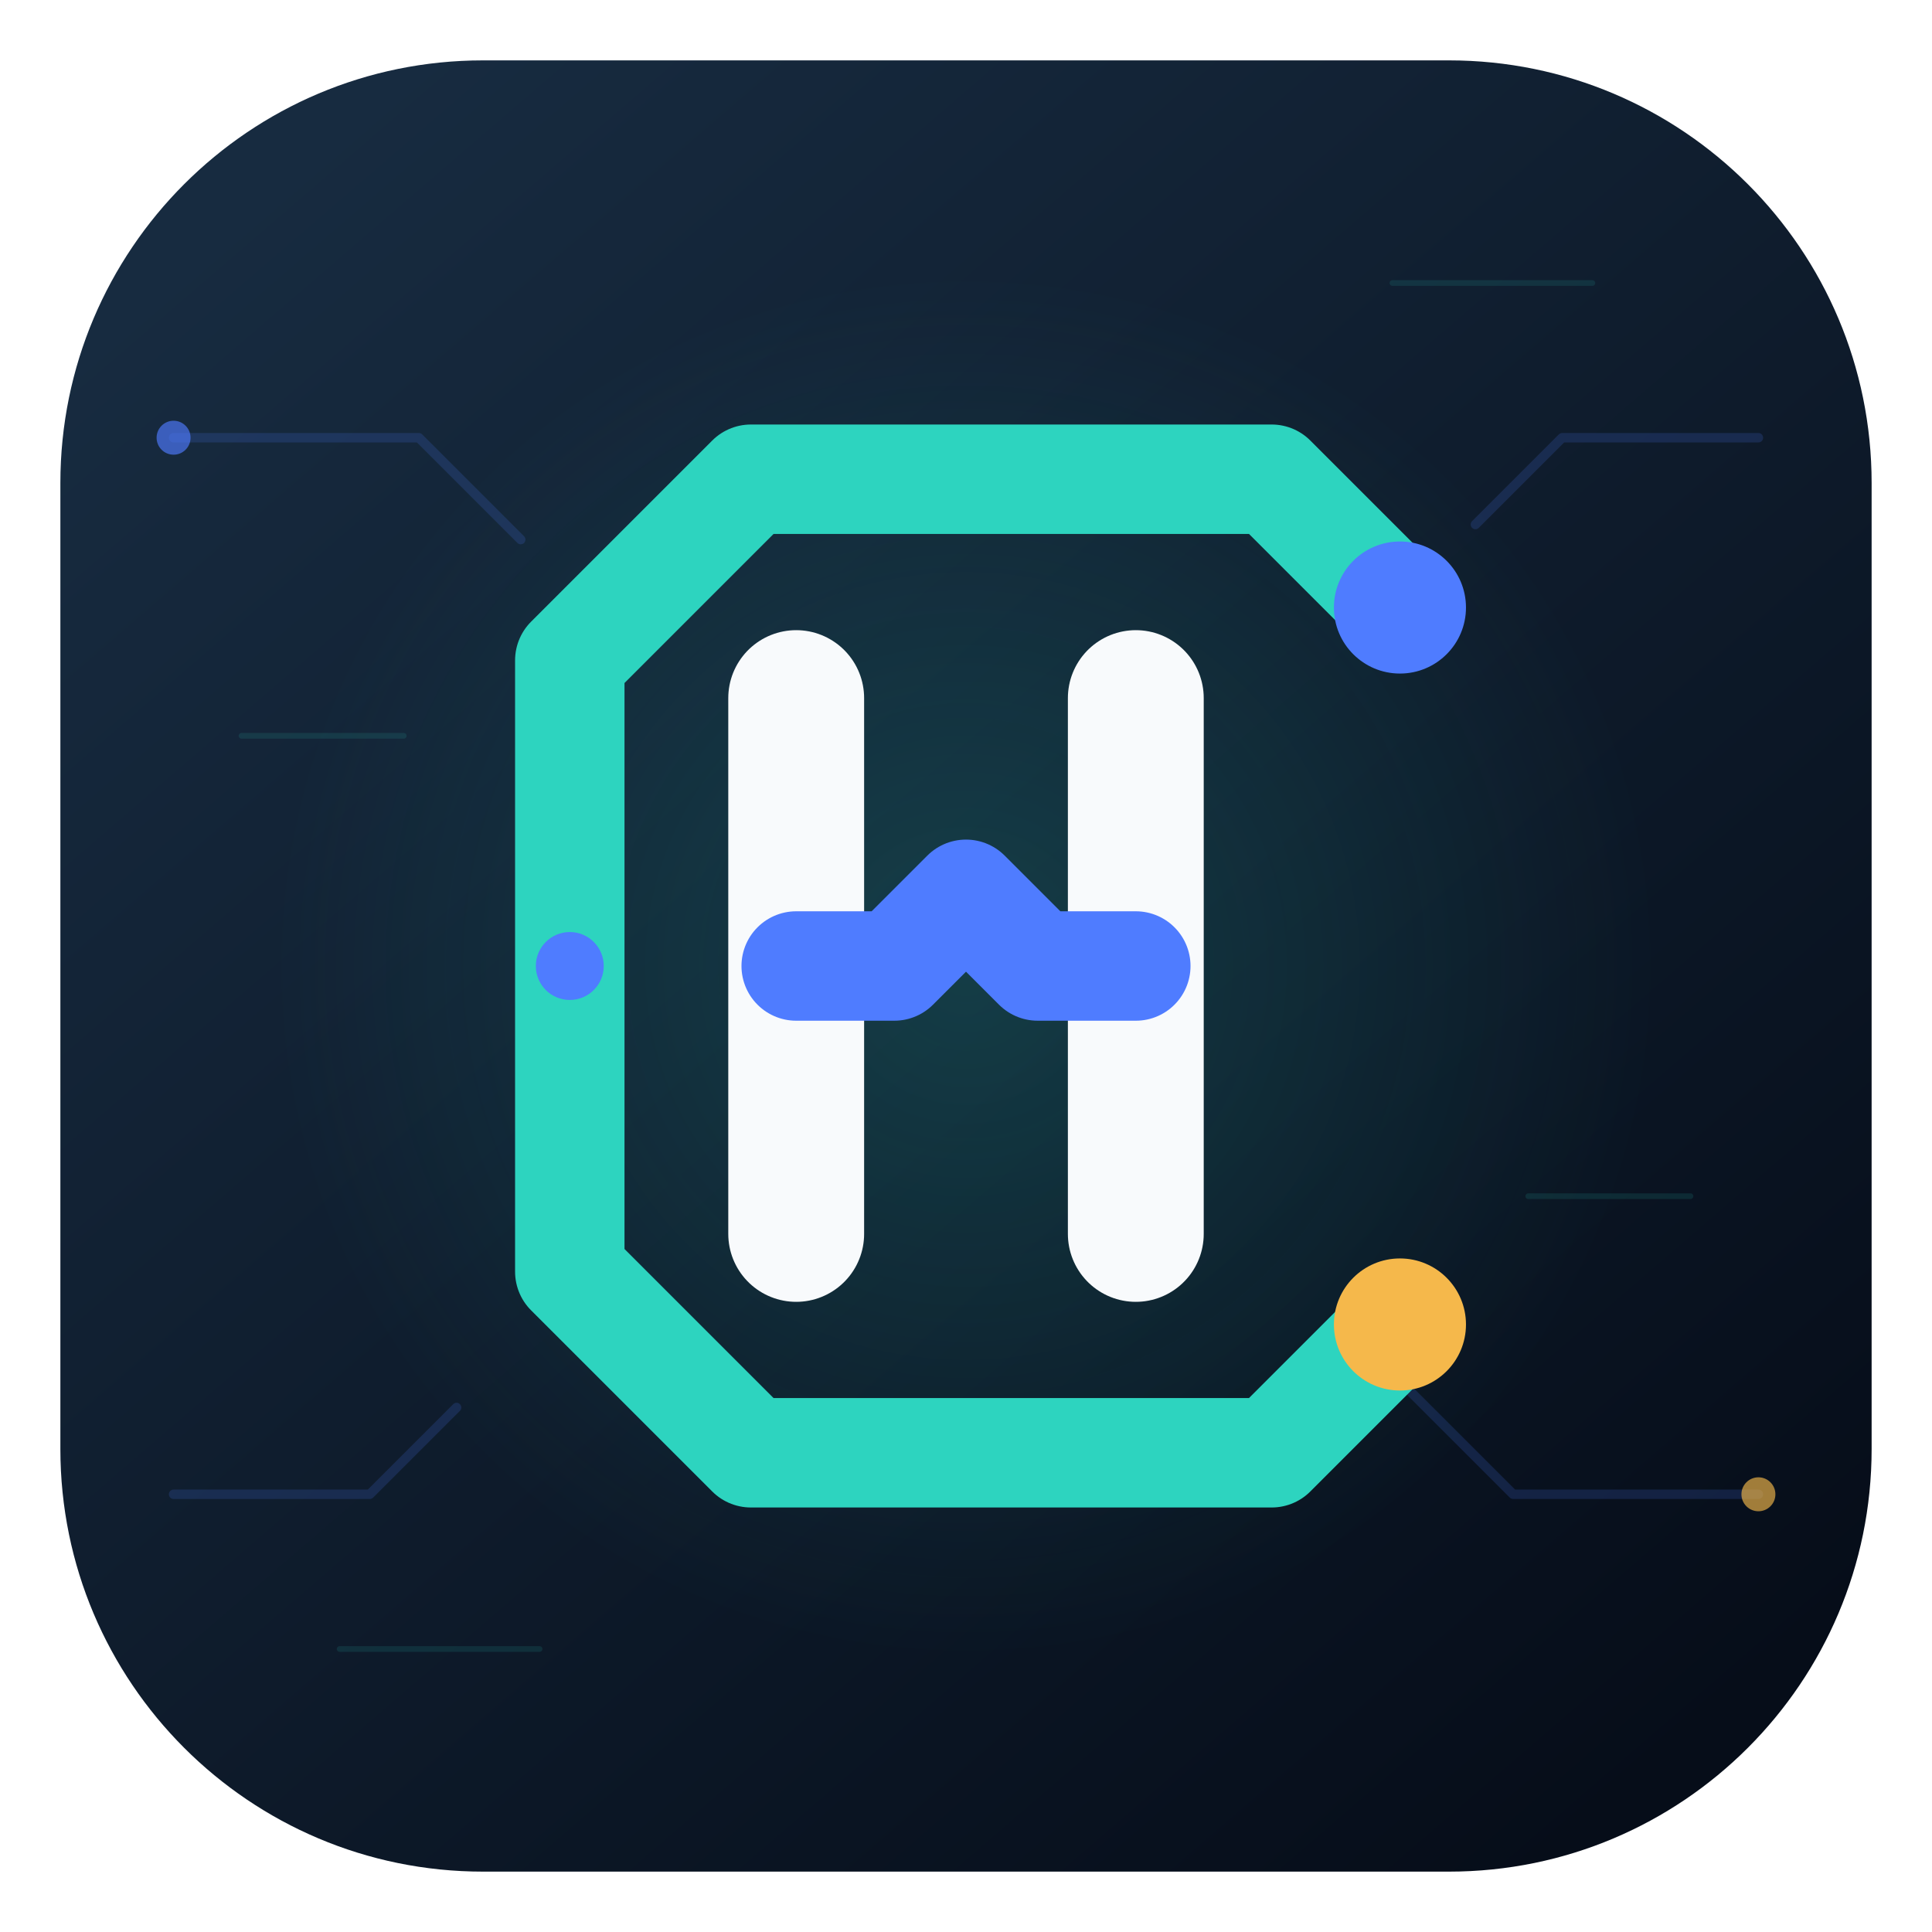
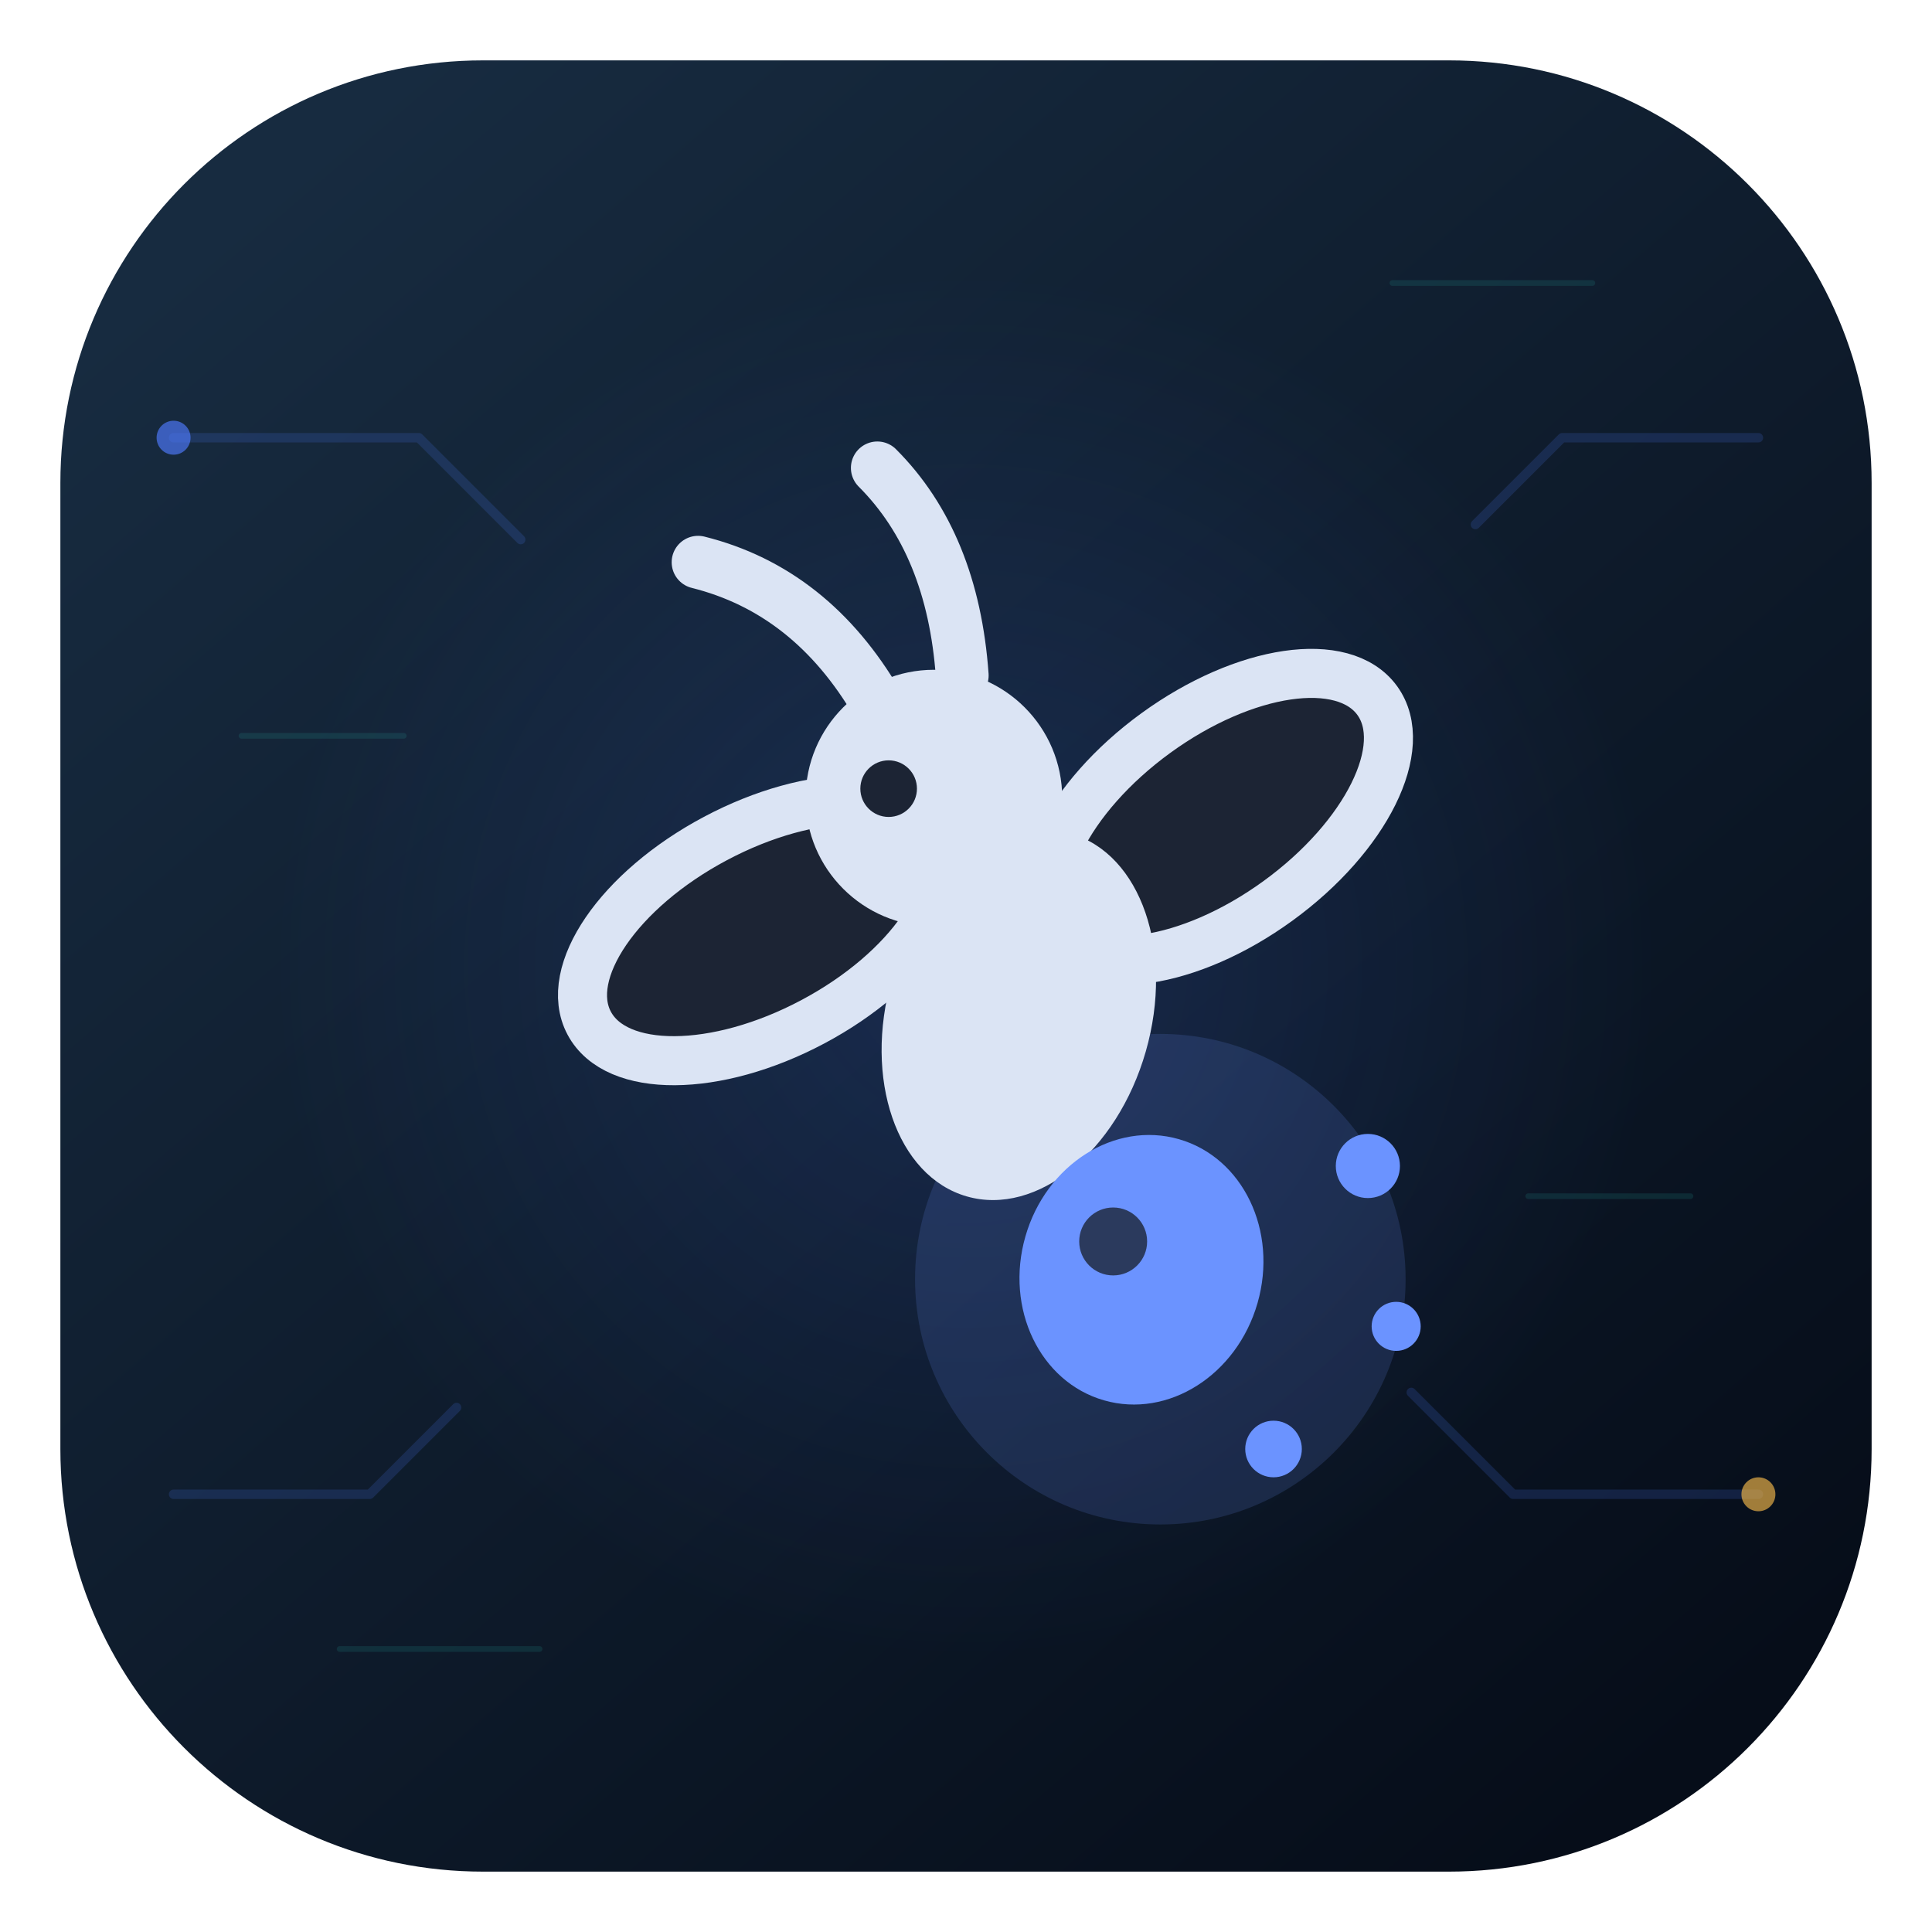
<svg xmlns="http://www.w3.org/2000/svg" width="1024" height="1024" viewBox="0 0 1024 1024" fill="none">
  <defs>
    <linearGradient id="background" x1="146" y1="92" x2="878" y2="942" gradientUnits="userSpaceOnUse">
      <stop stop-color="#172B40" />
      <stop offset="1" stop-color="#060D19" />
    </linearGradient>
    <radialGradient id="glow" cx="0" cy="0" r="1" gradientUnits="userSpaceOnUse" gradientTransform="translate(512 512) rotate(90) scale(370)">
-       <stop stop-color="#2DD4BF" stop-opacity="0.18" />
-       <stop offset="1" stop-color="#2DD4BF" stop-opacity="0" />
+       <stop stop-color="#4F7CFF" stop-opacity="0.16" />
+       <stop offset="1" stop-color="#4F7CFF" stop-opacity="0" />
    </radialGradient>
    <clipPath id="squircle">
      <rect x="32" y="32" width="960" height="960" rx="224" />
    </clipPath>
  </defs>
  <g clip-path="url(#squircle)">
    <rect x="32" y="32" width="960" height="960" fill="url(#background)" />
    <circle cx="512" cy="512" r="370" fill="url(#glow)" />
    <path d="M92 232H222L276 286M932 792H802L748 738M92 792H196L242 746M932 232H828L782 278" stroke="#4F7CFF" stroke-opacity="0.17" stroke-width="5" stroke-linecap="round" stroke-linejoin="round" />
    <circle cx="92" cy="232" r="9" fill="#4F7CFF" fill-opacity="0.65" />
    <circle cx="932" cy="792" r="9" fill="#F5B84B" fill-opacity="0.65" />
    <path d="M128 390H214M810 634H896M180 874H286M738 150H844" stroke="#2DD4BF" stroke-opacity="0.12" stroke-width="3" stroke-linecap="round" />
  </g>
-   <path d="M742 322L674 254H398L302 350V674L398 770H674L742 702" stroke="#2DD4BF" stroke-width="58" stroke-linecap="round" stroke-linejoin="round" />
-   <circle cx="742" cy="322" r="35" fill="#4F7CFF" />
-   <circle cx="742" cy="702" r="35" fill="#F5B84B" />
-   <circle cx="302" cy="512" r="18" fill="#4F7CFF" />
-   <path d="M422 370V654" stroke="#F8FAFC" stroke-width="72" stroke-linecap="round" />
-   <path d="M602 370V654" stroke="#F8FAFC" stroke-width="72" stroke-linecap="round" />
-   <path d="M422 512H474L512 474L550 512H602" stroke="#4F7CFF" stroke-width="58" stroke-linecap="round" stroke-linejoin="round" />
+   <g transform="translate(205 233) scale(10)">
+     <ellipse cx="20" cy="26" rx="10.5" ry="5.5" fill="#1c2434" stroke="#dbe4f4" stroke-width="2.6" transform="rotate(-28 20 26)" />
+     <ellipse cx="44" cy="20" rx="10.5" ry="5.5" fill="#1c2434" stroke="#dbe4f4" stroke-width="2.6" transform="rotate(-36 44 20)" />
+     <path d="M26 14 q-3.5-6-9.5-7.5 M30.5 12.5 q-.5-7-4.5-11" stroke="#dbe4f4" stroke-width="2.8" stroke-linecap="round" />
+     <circle cx="41" cy="44.5" r="13" fill="#6b93ff" opacity=".16" />
+     <circle cx="29" cy="19" r="6.8" fill="#dbe4f4" />
+     <ellipse cx="33.5" cy="30.5" rx="7" ry="10" fill="#dbe4f4" transform="rotate(16 33.5 30.5)" />
+     <ellipse cx="40" cy="44" rx="6.4" ry="7.2" fill="#6b93ff" transform="rotate(16 40 44)" />
+     <circle cx="38.5" cy="42.5" r="1.8" fill="#1c2434" opacity=".8" />
+     <circle cx="52" cy="38.5" r="1.7" fill="#6b93ff" />
+     <circle cx="53.5" cy="47" r="1.3" fill="#6b93ff" />
+     <circle cx="47" cy="53.5" r="1.5" fill="#6b93ff" />
+     <circle cx="26.6" cy="18.5" r="1.5" fill="#1c2434" />
+   </g>
</svg>
